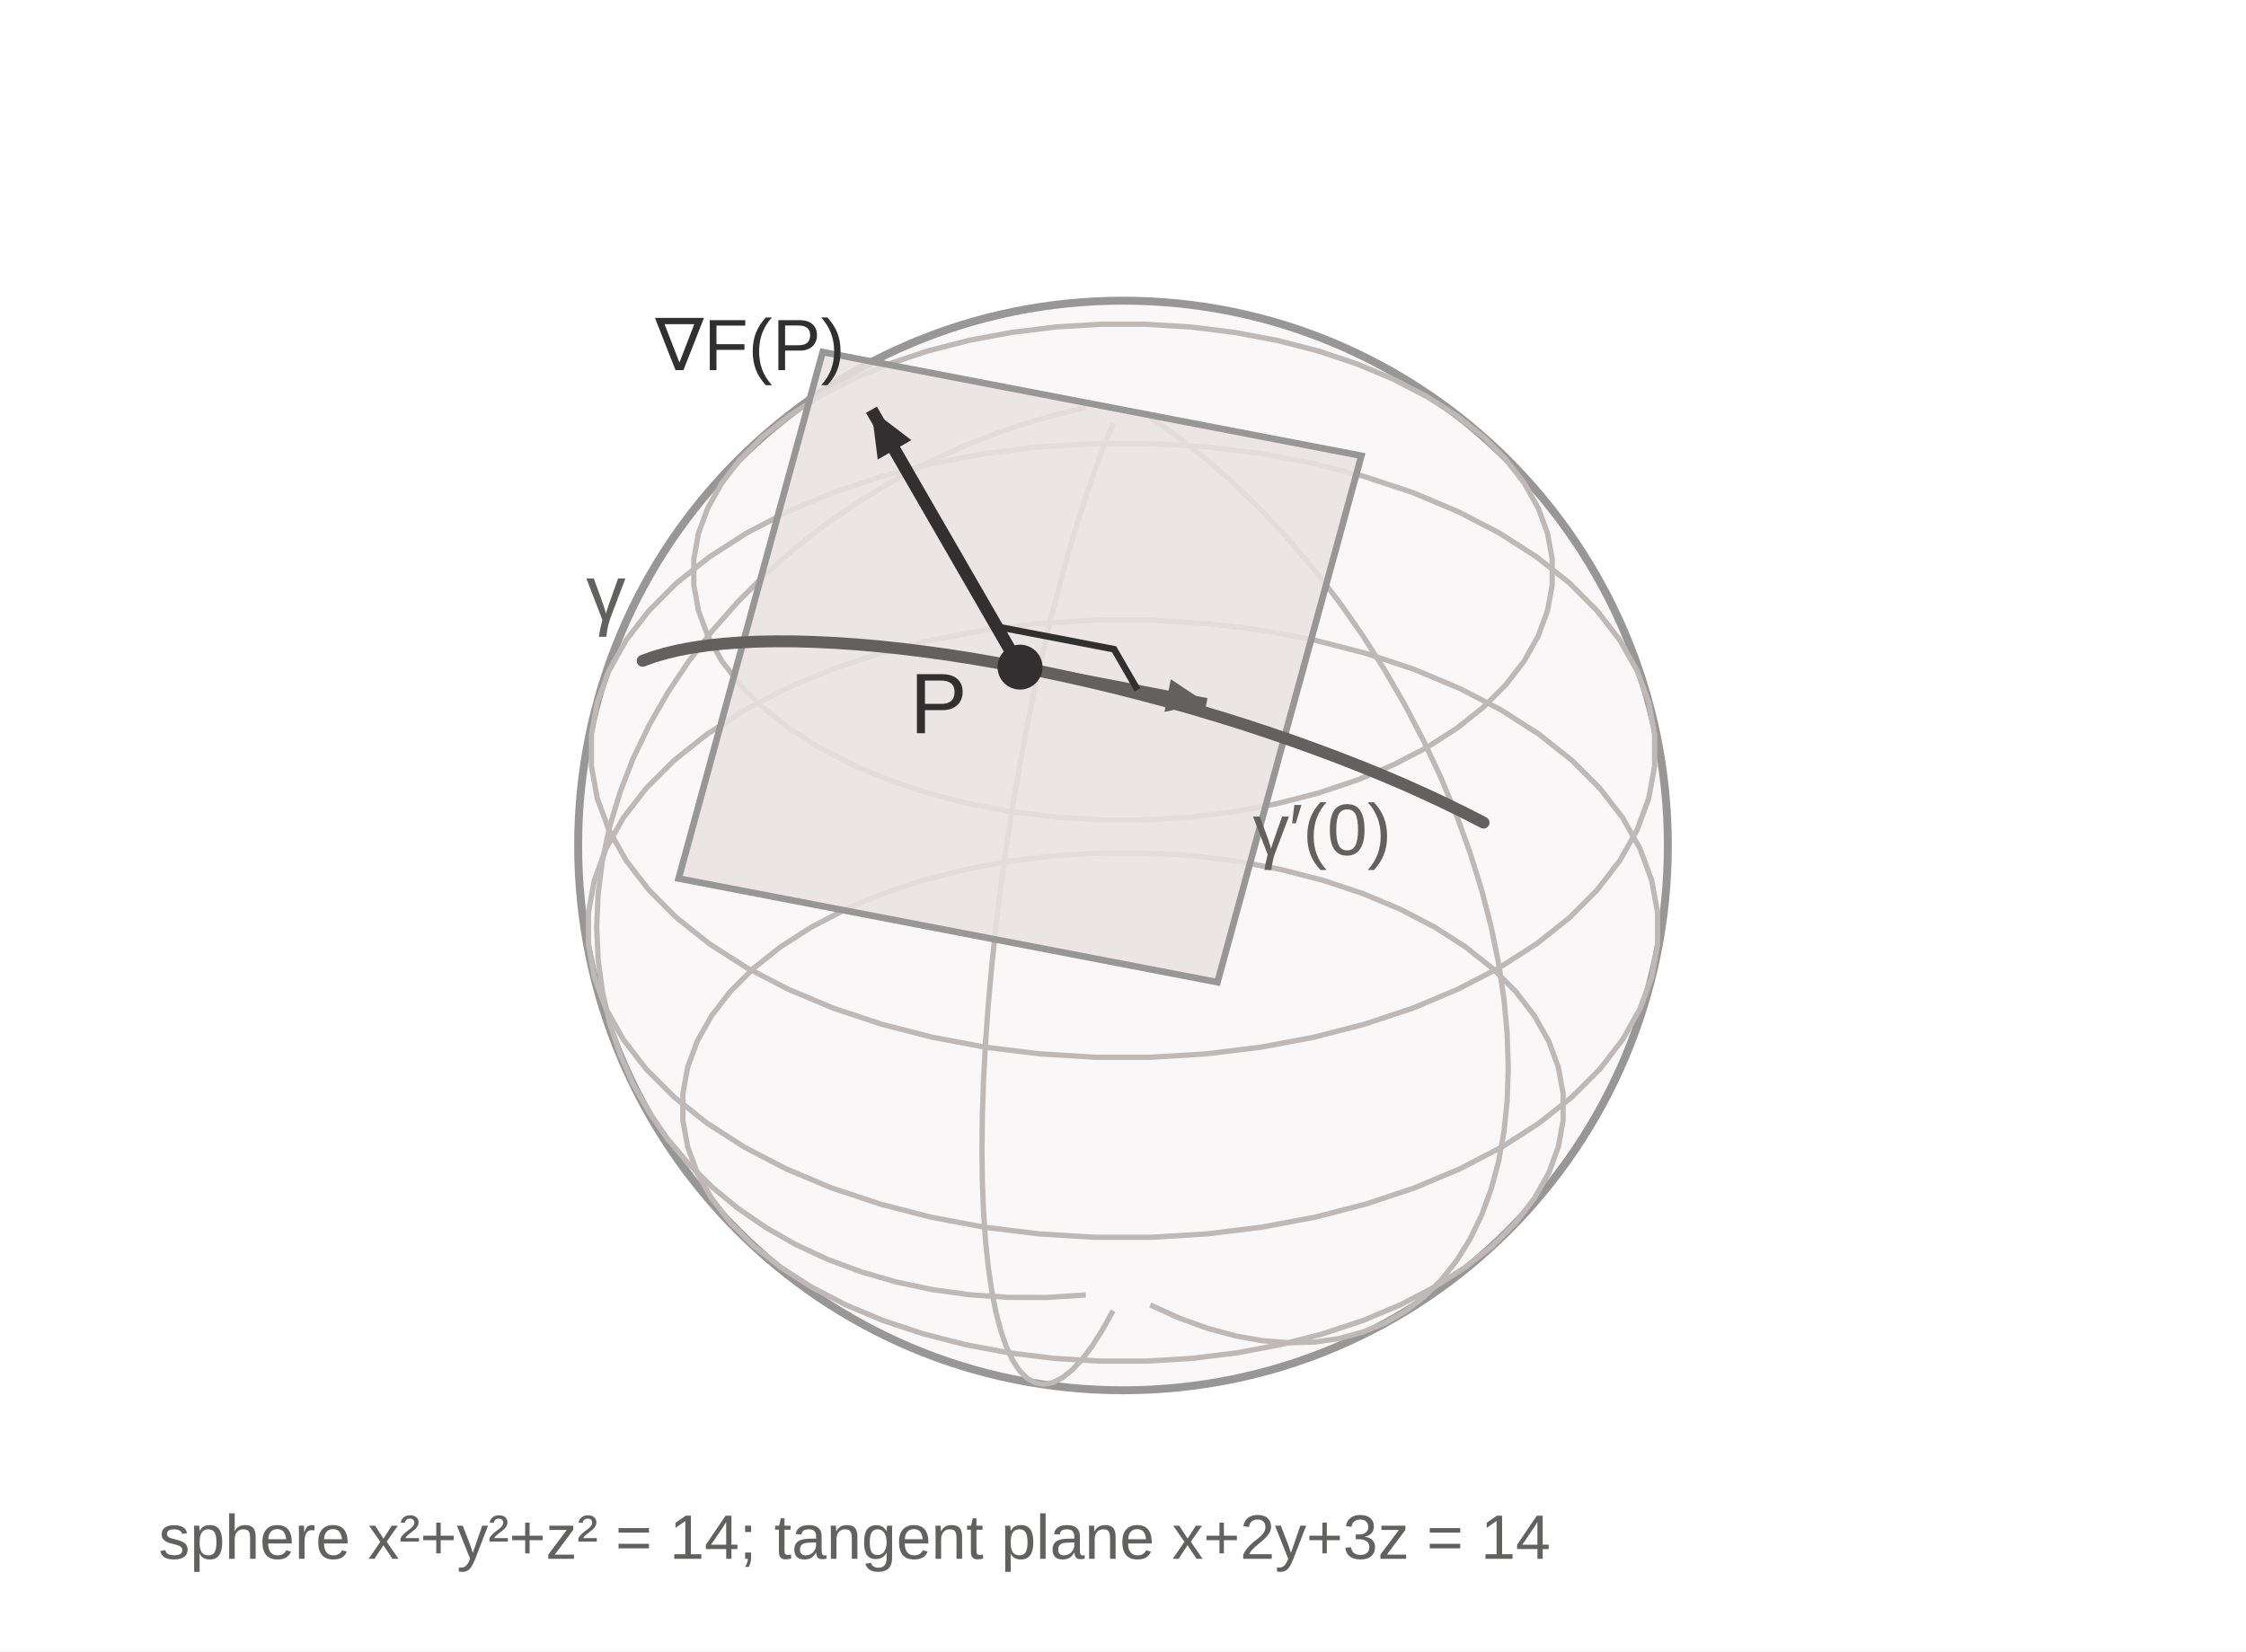
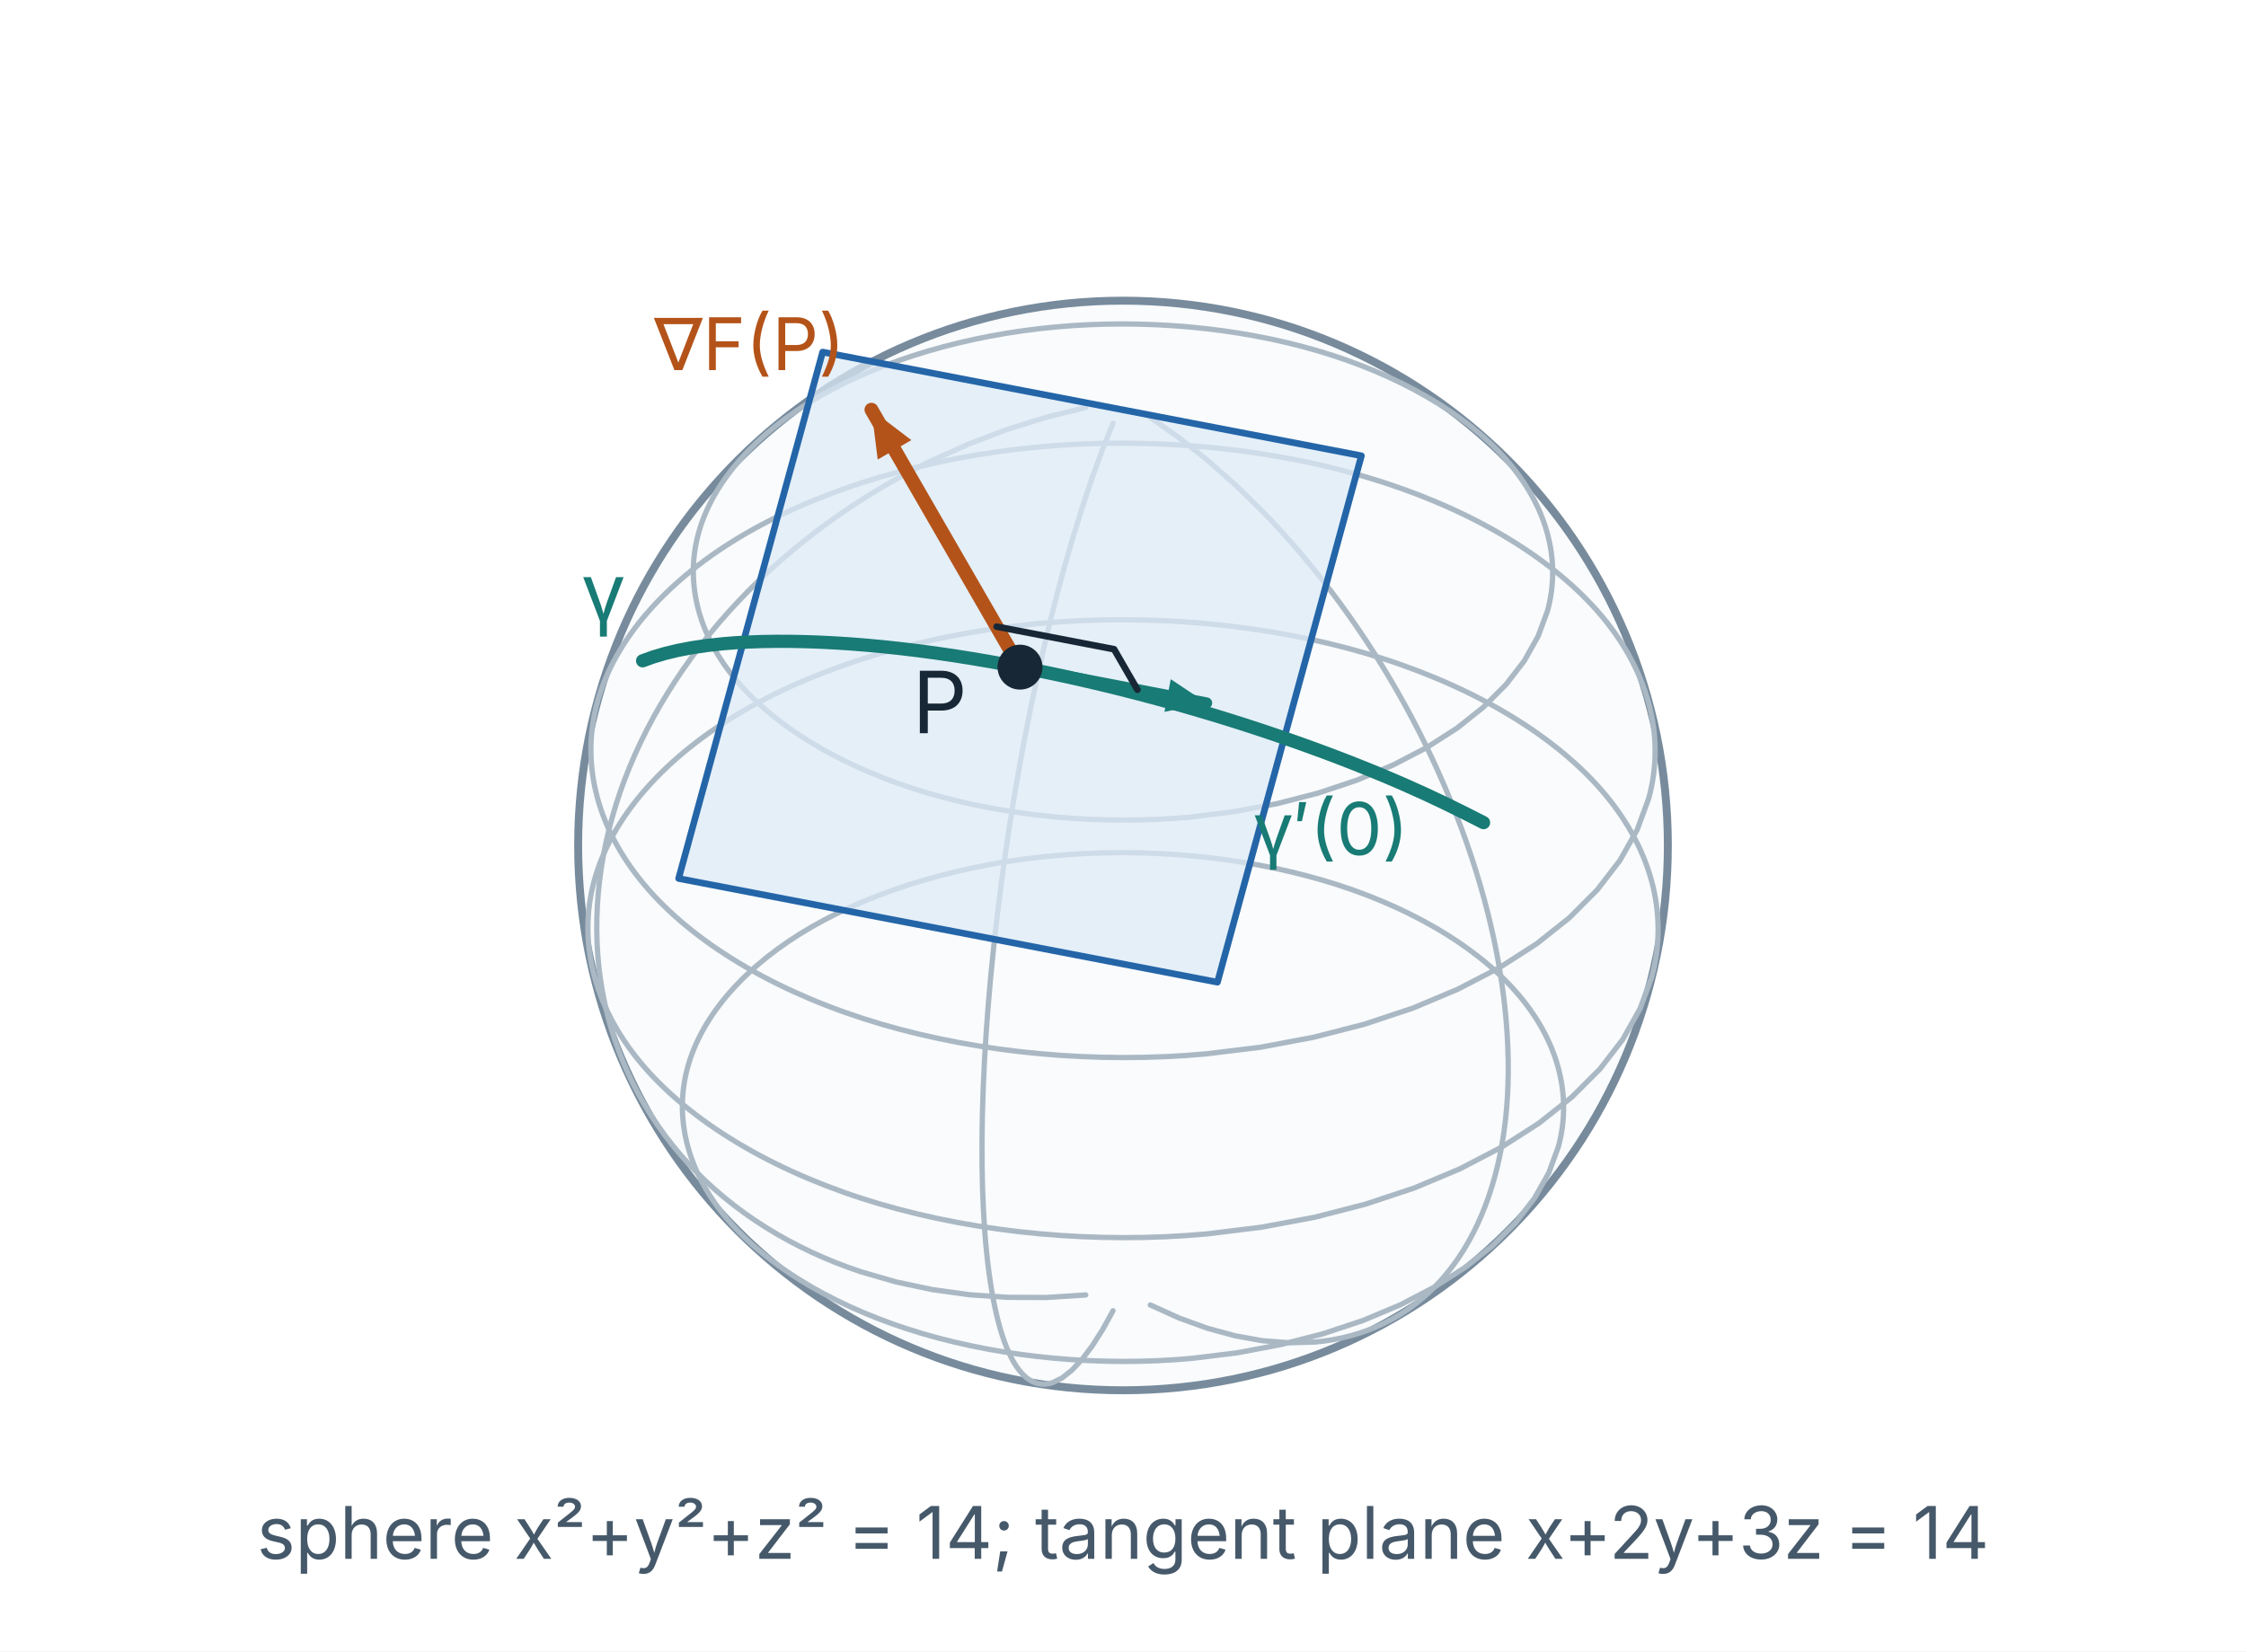
- <svg xmlns="http://www.w3.org/2000/svg" width="340" height="250" viewBox="0 0 340 250" role="img" aria-labelledby="fig-title fig-desc" font-family="Geist, Arial, sans-serif">
+ <svg xmlns="http://www.w3.org/2000/svg" width="680" height="500" viewBox="0 0 340 250" role="img" aria-labelledby="fig-title fig-desc" font-family="Geist, Inter, Arial, sans-serif" stroke-linejoin="round" stroke-linecap="round" shape-rendering="geometricPrecision" text-rendering="optimizeLegibility">
  <rect width="340" height="250" fill="#FFFFFF" />
-   <circle cx="170" cy="128" r="82.48" fill="#E9E3E2" fill-opacity="0.28" stroke="#979797" stroke-width="1.2" />
-   <path d="M 217.18 194.84 L 211.99 197.54 L 206.34 199.91 L 200.29 201.92 L 193.91 203.56 L 187.27 204.81 L 180.44 205.65 L 173.49 206.07 L 166.51 206.07 L 159.56 205.65 L 152.73 204.81 L 146.09 203.56 L 139.71 201.92 L 133.66 199.91 L 128.01 197.54 L 122.82 194.84 L 118.15 191.84 L 114.04 188.58 L 110.55 185.09 L 107.71 181.4 L 105.55 177.57 L 104.1 173.63 L 103.37 169.62 L 103.37 165.58 L 104.1 161.57 L 105.55 157.63 L 107.71 153.8 L 110.55 150.11 L 114.04 146.62 L 118.15 143.36 L 122.82 140.36 L 128.01 137.66 L 133.66 135.29 L 139.71 133.28 L 146.09 131.64 L 152.73 130.39 L 159.56 129.55 L 166.51 129.13 L 173.49 129.13 L 180.44 129.55 L 187.27 130.39 L 193.91 131.64 L 200.29 133.28 L 206.34 135.29 L 211.99 137.66 L 217.18 140.36 L 221.85 143.36 L 225.96 146.62 L 229.45 150.11 L 232.29 153.8 L 234.45 157.63 L 235.9 161.57 L 236.63 165.58 L 236.63 169.62 L 235.9 173.63 L 234.45 177.57 L 232.29 181.4 L 229.45 185.09 L 225.96 188.58 L 221.85 191.84 L 217.18 194.84" fill="none" stroke="#BEB8B7" stroke-width="0.8" />
-   <path d="M 227.3 173.68 L 220.99 176.96 L 214.13 179.84 L 206.79 182.28 L 199.04 184.28 L 190.97 185.79 L 182.68 186.81 L 174.24 187.32 L 165.76 187.32 L 157.32 186.81 L 149.03 185.79 L 140.96 184.28 L 133.21 182.28 L 125.87 179.84 L 119.01 176.96 L 112.7 173.68 L 107.03 170.04 L 102.04 166.08 L 97.8 161.84 L 94.35 157.37 L 91.73 152.71 L 89.97 147.92 L 89.08 143.05 L 89.08 138.15 L 89.97 133.28 L 91.73 128.49 L 94.35 123.83 L 97.8 119.36 L 102.04 115.12 L 107.03 111.16 L 112.7 107.52 L 119.01 104.24 L 125.87 101.36 L 133.21 98.92 L 140.96 96.92 L 149.03 95.41 L 157.32 94.39 L 165.76 93.88 L 174.24 93.88 L 182.68 94.39 L 190.97 95.41 L 199.04 96.92 L 206.79 98.92 L 214.13 101.36 L 220.99 104.24 L 227.3 107.52 L 232.97 111.16 L 237.96 115.12 L 242.2 119.36 L 245.65 123.83 L 248.27 128.49 L 250.03 133.28 L 250.92 138.15 L 250.92 143.05 L 250.03 147.92 L 248.27 152.71 L 245.65 157.37 L 242.2 161.84 L 237.96 166.08 L 232.97 170.04 L 227.3 173.68" fill="none" stroke="#BEB8B7" stroke-width="0.8" />
-   <path d="M 226.98 146.5 L 220.71 149.75 L 213.89 152.62 L 206.58 155.05 L 198.88 157.03 L 190.85 158.54 L 182.6 159.55 L 174.22 160.06 L 165.78 160.06 L 157.4 159.55 L 149.15 158.54 L 141.12 157.03 L 133.42 155.05 L 126.11 152.62 L 119.29 149.75 L 113.02 146.5 L 107.38 142.88 L 102.42 138.94 L 98.21 134.72 L 94.78 130.27 L 92.17 125.64 L 90.42 120.88 L 89.53 116.03 L 89.53 111.17 L 90.42 106.32 L 92.17 101.56 L 94.78 96.93 L 98.21 92.48 L 102.42 88.26 L 107.38 84.32 L 113.02 80.7 L 119.29 77.45 L 126.11 74.58 L 133.42 72.15 L 141.12 70.17 L 149.15 68.66 L 157.4 67.65 L 165.78 67.14 L 174.22 67.14 L 182.6 67.65 L 190.85 68.66 L 198.88 70.17 L 206.58 72.15 L 213.89 74.58 L 220.71 77.45 L 226.98 80.7 L 232.62 84.32 L 237.58 88.26 L 241.79 92.48 L 245.22 96.93 L 247.83 101.56 L 249.58 106.32 L 250.47 111.17 L 250.47 116.03 L 249.58 120.88 L 247.83 125.64 L 245.22 130.27 L 241.79 134.72 L 237.58 138.94 L 232.62 142.88 L 226.98 146.5" fill="none" stroke="#BEB8B7" stroke-width="0.8" />
-   <path d="M 216 113.16 L 210.94 115.79 L 205.43 118.1 L 199.54 120.07 L 193.32 121.67 L 186.84 122.88 L 180.18 123.7 L 173.4 124.11 L 166.6 124.11 L 159.82 123.7 L 153.16 122.88 L 146.68 121.67 L 140.46 120.07 L 134.57 118.1 L 129.06 115.79 L 124 113.16 L 119.44 110.24 L 115.44 107.06 L 112.03 103.65 L 109.26 100.06 L 107.16 96.32 L 105.74 92.48 L 105.03 88.57 L 105.03 84.63 L 105.74 80.72 L 107.16 76.88 L 109.26 73.14 L 112.03 69.55 L 115.44 66.14 L 119.44 62.96 L 124 60.04 L 129.06 57.41 L 134.57 55.1 L 140.46 53.13 L 146.68 51.53 L 153.16 50.32 L 159.82 49.5 L 166.6 49.09 L 173.4 49.09 L 180.18 49.5 L 186.84 50.32 L 193.32 51.53 L 199.54 53.13 L 205.43 55.1 L 210.94 57.41 L 216 60.04 L 220.56 62.96 L 224.56 66.14 L 227.97 69.55 L 230.74 73.14 L 232.84 76.88 L 234.26 80.72 L 234.97 84.63 L 234.97 88.57 L 234.26 92.48 L 232.84 96.32 L 230.74 100.06 L 227.97 103.65 L 224.56 107.06 L 220.56 110.24 L 216 113.16" fill="none" stroke="#BEB8B7" stroke-width="0.8" />
-   <path d="M 174.13 197.56 L 178.47 199.53 L 182.77 201.09 L 187 202.24 L 191.13 202.98 L 195.15 203.29 L 199.02 203.18 L 202.73 202.64 L 206.26 201.69 L 209.58 200.32 L 212.68 198.55 L 215.53 196.38 L 218.14 193.82 L 220.47 190.9 L 222.52 187.62 L 224.27 184 L 225.72 180.07 L 226.85 175.85 L 227.67 171.36 L 228.16 166.63 L 228.32 161.67 L 228.16 156.53 L 227.67 151.23 L 226.85 145.8 L 225.72 140.27 L 224.27 134.67 L 222.52 129.03 L 220.47 123.38 L 218.14 117.76 L 215.53 112.2 L 212.68 106.73 L 209.58 101.38 L 206.26 96.18 L 202.73 91.15 L 199.02 86.33 L 195.15 81.75 L 191.13 77.43 L 187 73.39 L 182.77 69.66 L 178.47 66.26 L 174.13 63.2" fill="none" stroke="#BEB8B7" stroke-width="0.8" />
-   <path d="M 168.49 198.44 L 166.9 201.32 L 165.32 203.79 L 163.78 205.83 L 162.26 207.44 L 160.8 208.6 L 159.38 209.31 L 158.02 209.56 L 156.73 209.35 L 155.51 208.69 L 154.38 207.57 L 153.33 206 L 152.38 203.99 L 151.53 201.56 L 150.78 198.72 L 150.14 195.47 L 149.61 191.85 L 149.19 187.87 L 148.89 183.55 L 148.71 178.92 L 148.65 174 L 148.71 168.82 L 148.89 163.42 L 149.19 157.82 L 149.61 152.04 L 150.14 146.14 L 150.78 140.13 L 151.53 134.05 L 152.38 127.94 L 153.33 121.83 L 154.38 115.75 L 155.51 109.74 L 156.73 103.84 L 158.02 98.07 L 159.38 92.47 L 160.8 87.07 L 162.26 81.9 L 163.78 76.98 L 165.32 72.36 L 166.9 68.05 L 168.49 64.07" fill="none" stroke="#BEB8B7" stroke-width="0.8" />
-   <path d="M 164.36 196.05 L 158.43 196.43 L 152.55 196.41 L 146.78 196.02 L 141.13 195.24 L 135.65 194.08 L 130.36 192.55 L 125.29 190.66 L 120.47 188.42 L 115.94 185.84 L 111.7 182.93 L 107.8 179.71 L 104.24 176.2 L 101.06 172.42 L 98.26 168.39 L 95.86 164.14 L 93.89 159.68 L 92.33 155.04 L 91.22 150.25 L 90.55 145.34 L 90.33 140.33 L 90.55 135.24 L 91.22 130.12 L 92.33 124.99 L 93.89 119.87 L 95.86 114.8 L 98.26 109.8 L 101.06 104.91 L 104.24 100.14 L 107.8 95.54 L 111.7 91.11 L 115.94 86.89 L 120.47 82.9 L 125.29 79.17 L 130.36 75.71 L 135.65 72.55 L 141.13 69.69 L 146.78 67.17 L 152.55 64.98 L 158.43 63.16 L 164.36 61.69" fill="none" stroke="#BEB8B7" stroke-width="0.8" />
-   <path d="M 124.53 53.3 L 206.09 69 L 184.3 148.7 L 102.73 133 Z" fill="#E9E3E2" fill-opacity="0.85" stroke="#979797" stroke-width="1" />
-   <path d="M 97.28 100.04 L 98.92 99.45 L 100.72 98.92 L 102.68 98.45 L 104.79 98.05 L 107.05 97.72 L 109.45 97.46 L 111.98 97.27 L 114.65 97.14 L 117.44 97.09 L 120.35 97.1 L 123.37 97.19 L 126.5 97.34 L 129.72 97.56 L 133.04 97.85 L 136.44 98.21 L 139.91 98.64 L 143.46 99.13 L 147.06 99.69 L 150.71 100.32 L 154.41 101 L 158.15 101.75 L 161.9 102.55 L 165.68 103.41 L 169.47 104.33 L 173.26 105.3 L 177.04 106.32 L 180.81 107.39 L 184.55 108.51 L 188.26 109.67 L 191.92 110.88 L 195.54 112.12 L 199.1 113.4 L 202.6 114.71 L 206.02 116.05 L 209.36 117.41 L 212.61 118.8 L 215.77 120.22 L 218.82 121.65 L 221.76 123.09 L 224.58 124.54" fill="none" stroke="#636060" stroke-width="1.8" stroke-linecap="round" stroke-linejoin="round" />
-   <line x1="154.41" y1="101" x2="131.92" y2="62.03" stroke="#312F2F" stroke-width="1.9" />
-   <path d="M 131.92 62.03 L 137.96 66.63 L 132.87 69.57 Z" fill="#312F2F" stroke="none" />
-   <line x1="154.41" y1="101" x2="182.65" y2="106.43" stroke="#636060" stroke-width="1.5" />
-   <path d="M 182.65 106.43 L 176.28 107.77 L 177.23 102.83 Z" fill="#636060" stroke="none" />
-   <path d="M 150.87 94.87 L 168.65 98.29 L 172.19 104.42" fill="none" stroke="#312F2F" stroke-width="1" />
-   <circle cx="154.41" cy="101" r="3.4" fill="#312F2F" />
-   <text x="146.41" y="111" font-size="13" fill="#312F2F" text-anchor="end">P</text>
-   <text x="127.92" y="56.03" font-size="11" fill="#312F2F" text-anchor="end">∇F(P)</text>
-   <text x="189.65" y="129.43" font-size="11" fill="#636060">γ′(0)</text>
-   <text x="94.72" y="93.92" font-size="12" fill="#636060" text-anchor="end">γ</text>
-   <text x="24" y="236" font-size="9.5" fill="#636060">sphere x²+y²+z² = 14;  tangent plane x+2y+3z = 14</text>
+   <circle cx="170" cy="128" r="82.48" fill="#E8EFF5" fill-opacity="0.28" stroke="#778B9C" stroke-width="1.2" />
+   <path d="M 217.18 194.84 L 211.99 197.54 L 206.34 199.91 L 200.29 201.92 L 193.91 203.56 L 187.27 204.81 L 180.44 205.65 C 166.66 206.91 152.14 205.57 139.71 201.92 C 127.28 198.27 116.88 192.27 110.55 185.09 C 104.22 177.91 101.92 169.52 104.1 161.57 C 106.28 153.62 112.96 146.06 122.82 140.36 C 132.68 134.66 145.78 130.81 159.56 129.55 C 173.34 128.29 187.86 129.63 200.29 133.28 C 212.72 136.93 223.12 142.93 229.45 150.11 C 235.78 157.29 238.08 165.68 235.9 173.63 L 234.45 177.57 L 232.29 181.4 L 229.45 185.09 L 225.96 188.58 L 221.85 191.84 L 217.18 194.84" fill="none" stroke="#AAB8C4" stroke-width="0.8" />
+   <path d="M 227.3 173.68 L 220.99 176.96 L 214.13 179.84 L 206.79 182.28 L 199.04 184.28 L 190.97 185.79 L 182.68 186.81 C 165.95 188.34 148.3 186.72 133.21 182.28 C 118.12 177.84 105.49 170.55 97.8 161.84 C 90.11 153.13 87.32 142.94 89.97 133.28 C 92.62 123.62 100.72 114.44 112.7 107.52 C 124.68 100.6 140.59 95.92 157.32 94.39 C 174.05 92.86 191.7 94.48 206.79 98.92 C 221.88 103.36 234.51 110.65 242.2 119.36 C 249.89 128.07 252.68 138.26 250.03 147.92 L 248.27 152.71 L 245.65 157.37 L 242.2 161.84 L 237.96 166.08 L 232.97 170.04 L 227.3 173.68" fill="none" stroke="#AAB8C4" stroke-width="0.8" />
+   <path d="M 226.98 146.5 L 220.71 149.75 L 213.89 152.62 L 206.58 155.05 L 198.88 157.03 L 190.85 158.54 L 182.6 159.55 C 165.97 161.07 148.43 159.46 133.42 155.05 C 118.41 150.64 105.85 143.39 98.21 134.72 C 90.57 126.05 87.78 115.93 90.42 106.32 C 93.06 96.71 101.11 87.57 113.02 80.7 C 124.93 73.83 140.77 69.17 157.4 67.65 C 174.03 66.13 191.57 67.74 206.58 72.15 C 221.59 76.56 234.15 83.81 241.79 92.48 C 249.43 101.15 252.22 111.27 249.58 120.88 L 247.83 125.64 L 245.22 130.27 L 241.79 134.72 L 237.58 138.94 L 232.62 142.88 L 226.98 146.5" fill="none" stroke="#AAB8C4" stroke-width="0.8" />
+   <path d="M 216 113.16 L 210.94 115.79 L 205.43 118.1 L 199.54 120.07 L 193.32 121.67 L 186.84 122.88 L 180.18 123.7 C 166.74 124.93 152.57 123.64 140.46 120.07 C 128.35 116.5 118.21 110.65 112.03 103.65 C 105.85 96.65 103.61 88.47 105.74 80.72 C 107.87 72.97 114.38 65.59 124 60.04 C 133.62 54.49 146.38 50.73 159.82 49.5 C 173.26 48.27 187.43 49.56 199.54 53.13 C 211.65 56.7 221.79 62.55 227.97 69.55 C 234.15 76.55 236.39 84.73 234.26 92.48 L 232.84 96.32 L 230.74 100.06 L 227.97 103.65 L 224.56 107.06 L 220.56 110.24 L 216 113.16" fill="none" stroke="#AAB8C4" stroke-width="0.8" />
+   <path d="M 174.13 197.56 L 178.47 199.53 L 182.77 201.09 L 187 202.24 L 191.13 202.98 L 195.15 203.29 L 199.02 203.18 C 206.6 202.53 213.2 199.3 218.14 193.82 C 223.08 188.34 226.36 180.58 227.67 171.36 C 228.98 162.14 228.3 151.4 225.72 140.27 C 223.14 129.14 218.63 117.55 212.68 106.73 C 206.73 95.91 199.28 85.79 191.13 77.43 L 187 73.39 L 182.77 69.66 L 178.47 66.26 L 174.13 63.2" fill="none" stroke="#AAB8C4" stroke-width="0.8" />
+   <path d="M 168.49 198.44 L 166.9 201.32 L 165.32 203.79 L 163.78 205.83 L 162.26 207.44 L 160.8 208.6 L 159.38 209.31 C 156.6 210.27 154.18 208.43 152.38 203.99 C 150.58 199.55 149.37 192.5 148.89 183.55 C 148.41 174.6 148.66 163.72 149.61 152.04 C 150.56 140.36 152.2 127.84 154.38 115.75 C 156.56 103.66 159.28 91.99 162.26 81.9 L 163.78 76.98 L 165.32 72.36 L 166.9 68.05 L 168.49 64.07" fill="none" stroke="#AAB8C4" stroke-width="0.8" />
+   <path d="M 164.36 196.05 L 158.43 196.43 L 152.55 196.41 L 146.78 196.02 L 141.13 195.24 L 135.65 194.08 L 130.36 192.55 C 120 189.13 110.98 183.49 104.24 176.2 C 97.5 168.91 93 159.95 91.22 150.25 C 89.44 140.55 90.36 130.06 93.89 119.87 C 97.42 109.68 103.56 99.76 111.7 91.11 C 119.84 82.46 130 75.07 141.13 69.69 L 146.78 67.17 L 152.55 64.98 L 158.43 63.16 L 164.36 61.69" fill="none" stroke="#AAB8C4" stroke-width="0.8" />
+   <path d="M 124.53 53.3 L 206.09 69 L 184.3 148.7 L 102.73 133 Z" fill="#DCEAF7" fill-opacity="0.72" stroke="#2465A8" stroke-width="1" />
+   <path d="M 97.28 100.04 L 98.92 99.45 L 100.72 98.92 L 102.68 98.45 L 104.79 98.05 L 107.05 97.72 L 109.45 97.46 C 114.38 97.01 120.15 96.97 126.5 97.34 C 132.85 97.71 139.81 98.5 147.06 99.69 C 154.31 100.88 161.89 102.44 169.47 104.33 C 177.05 106.22 184.64 108.43 191.92 110.88 C 199.2 113.33 206.2 115.99 212.61 118.8 C 216.883 120.673 220.82 122.607 224.58 124.54" fill="none" stroke="#187B75" stroke-width="2" stroke-linecap="round" stroke-linejoin="round" />
+   <line x1="154.41" y1="101" x2="131.92" y2="62.03" stroke="#B45319" stroke-width="2.1" />
+   <path d="M 131.92 62.03 L 137.96 66.63 L 132.87 69.57 Z" fill="#B45319" stroke="none" />
+   <line x1="154.41" y1="101" x2="182.65" y2="106.43" stroke="#187B75" stroke-width="1.7" />
+   <path d="M 182.65 106.43 L 176.28 107.77 L 177.23 102.83 Z" fill="#187B75" stroke="none" />
+   <path d="M 150.87 94.87 L 168.65 98.29 L 172.19 104.42" fill="none" stroke="#182735" stroke-width="1" />
+   <circle cx="154.41" cy="101" r="3.4" fill="#182735" />
+   <text x="146.41" y="111" font-size="13" fill="#182735" text-anchor="end">P</text>
+   <text x="127.92" y="56.03" font-size="11" fill="#B45319" text-anchor="end">∇F(P)</text>
+   <text x="189.65" y="129.43" font-size="11" fill="#187B75">γ′(0)</text>
+   <text x="94.72" y="93.92" font-size="12" fill="#187B75" text-anchor="end">γ</text>
+   <text x="170" y="236" font-size="11" fill="#46596A" text-anchor="middle">sphere x²+y²+z² = 14;  tangent plane x+2y+3z = 14</text>
</svg>
